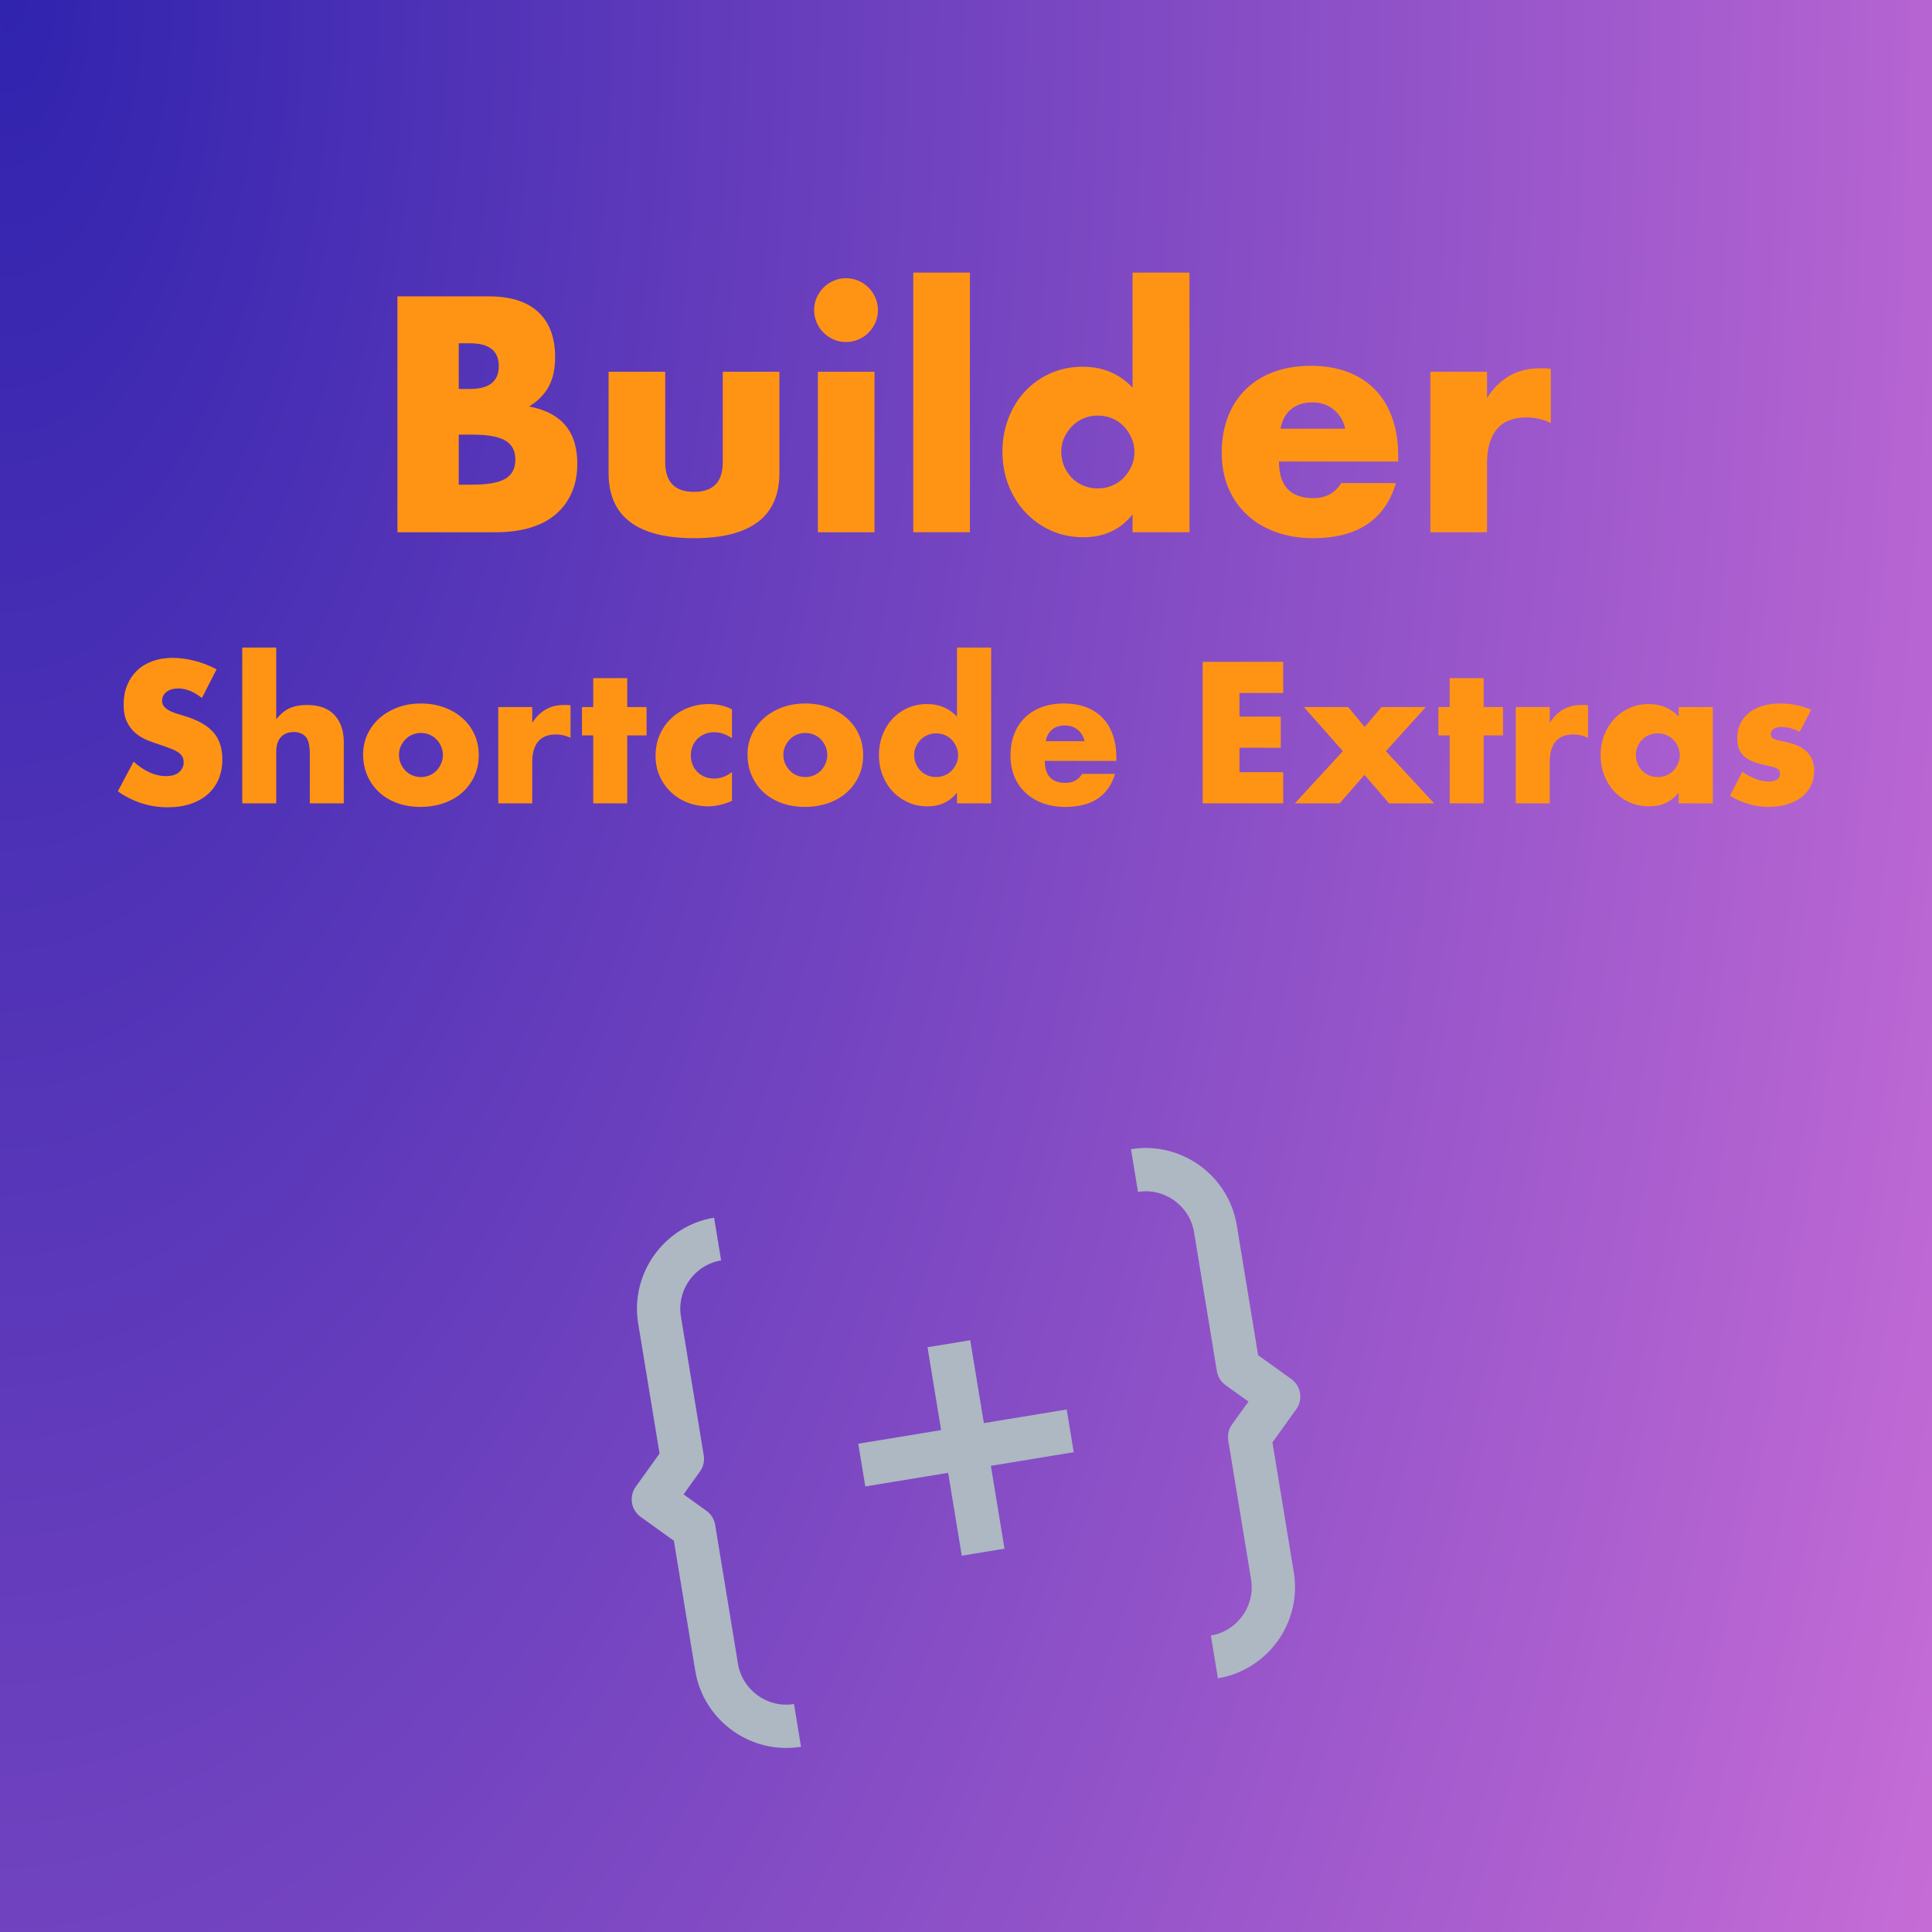
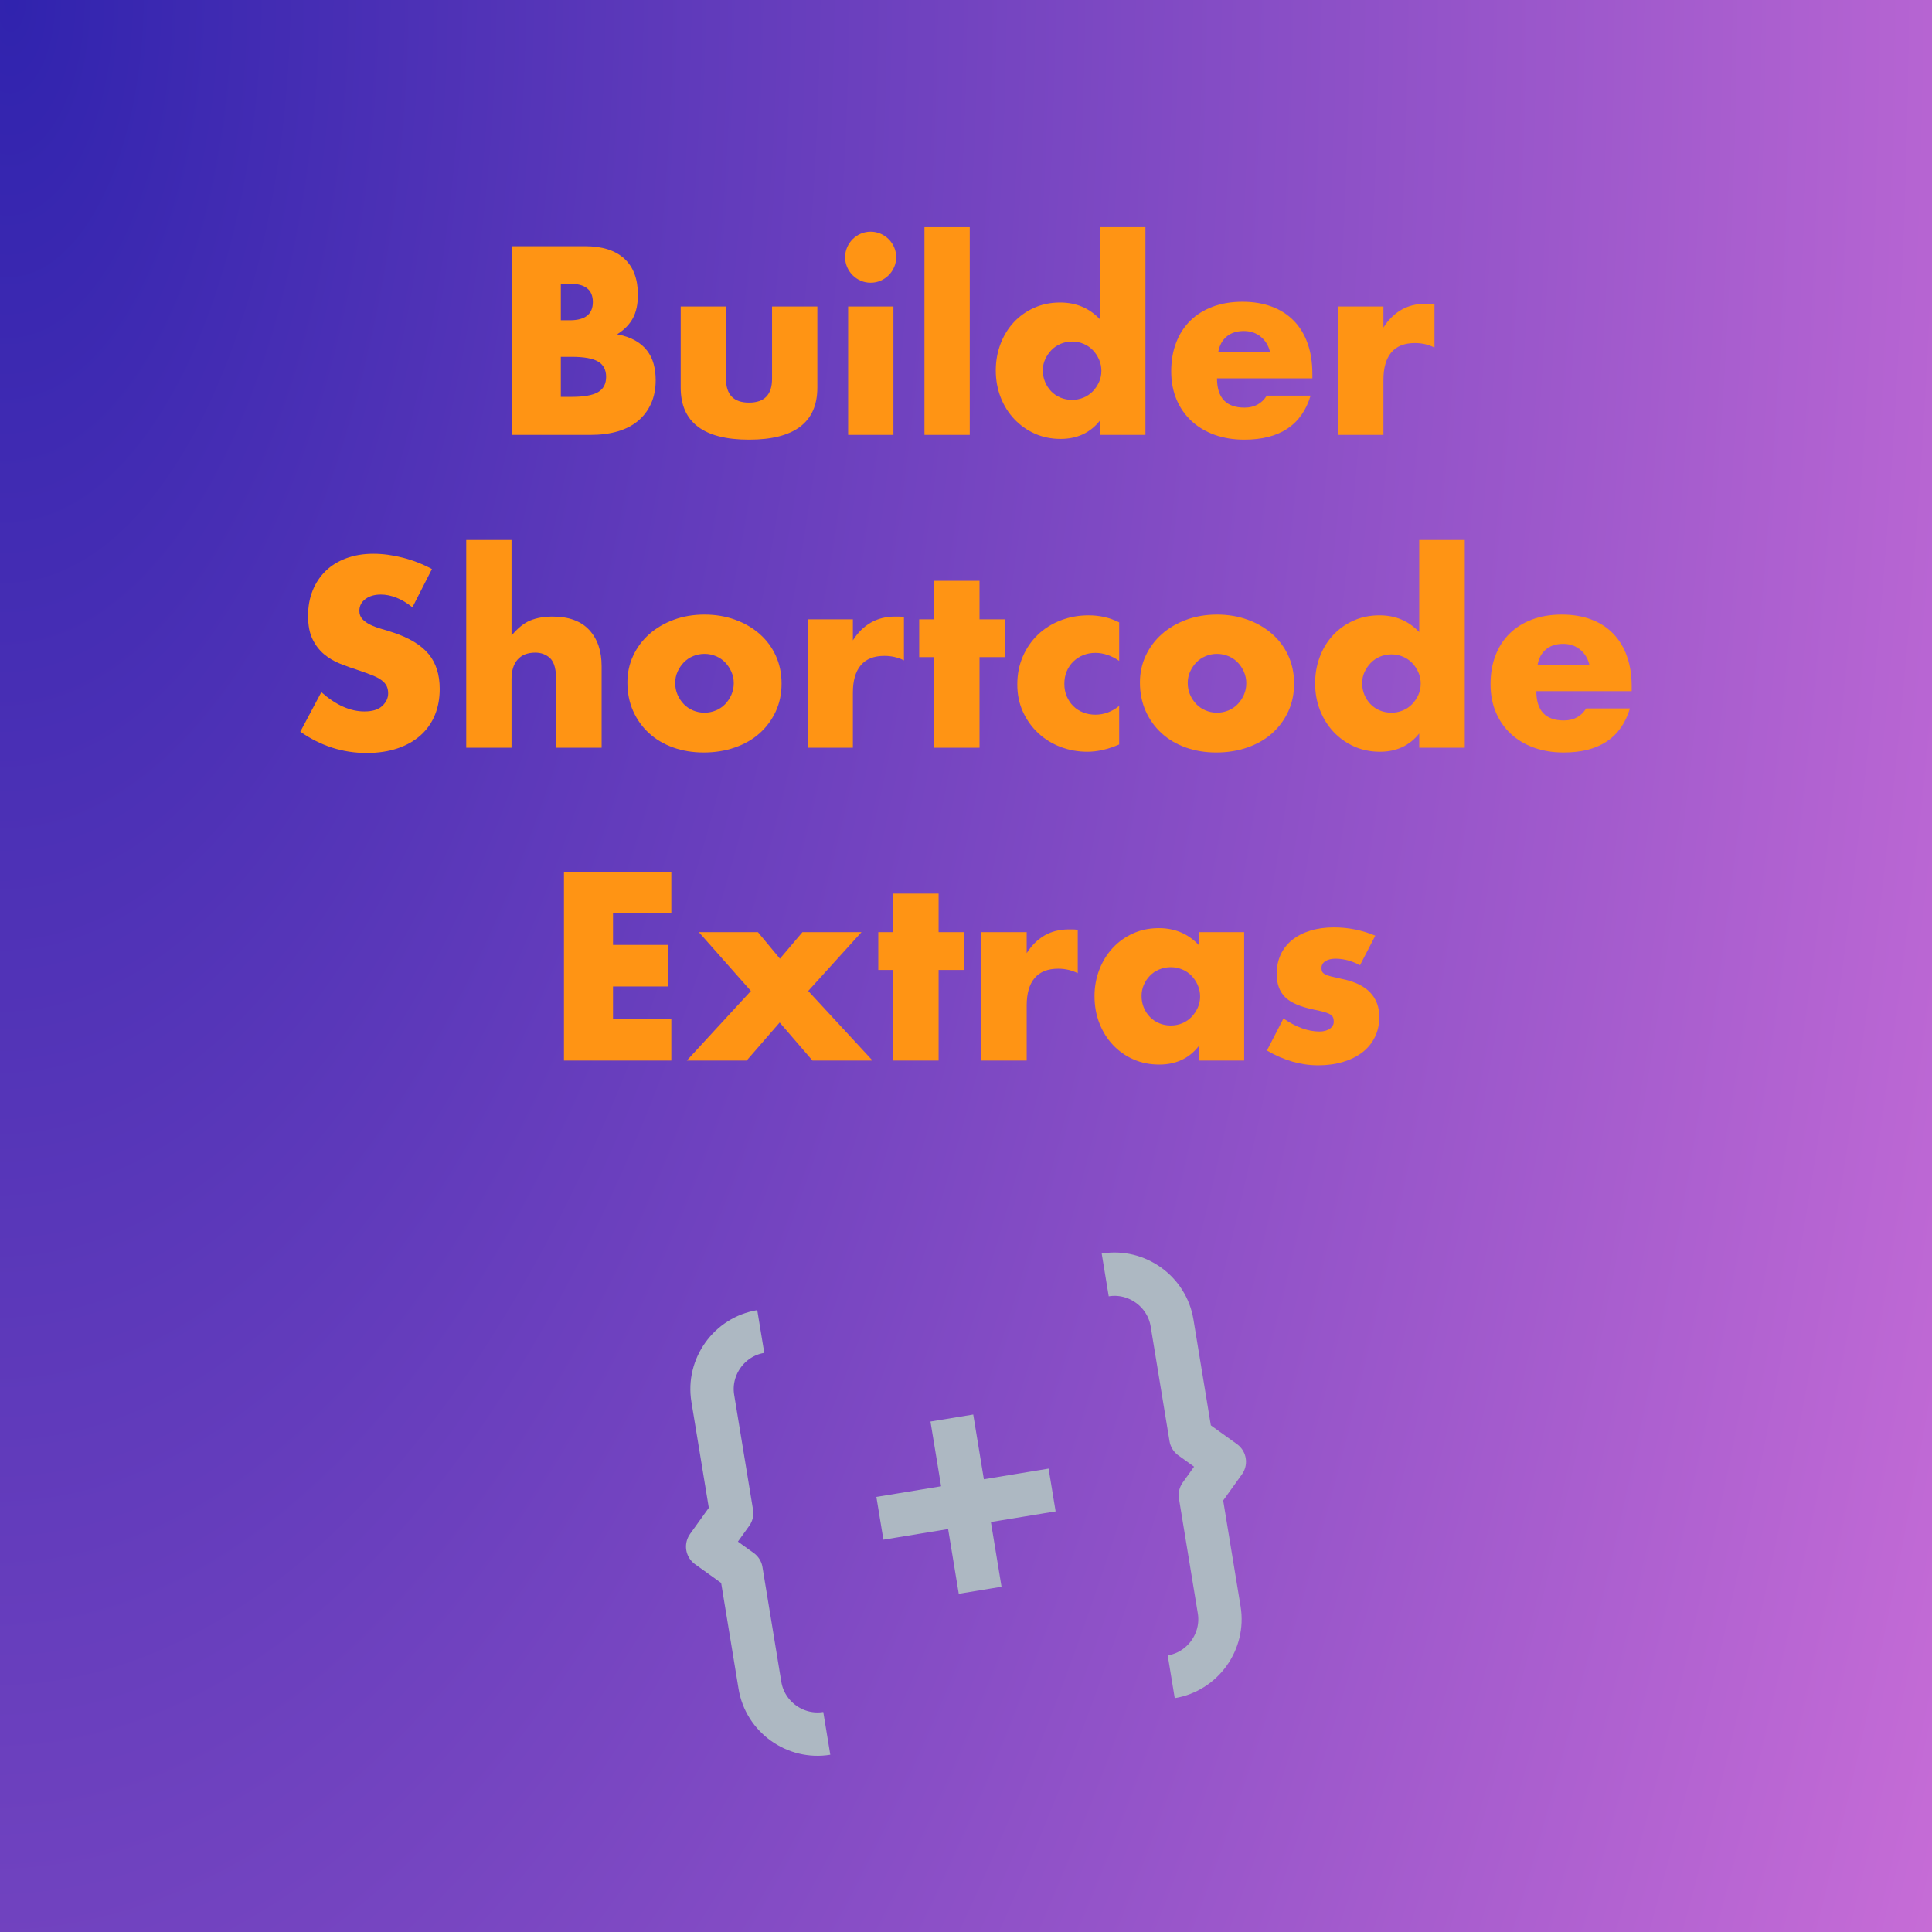
<svg xmlns="http://www.w3.org/2000/svg" clip-rule="evenodd" fill-rule="evenodd" stroke-linejoin="round" stroke-miterlimit="2" viewBox="0 0 772 772">
  <radialGradient id="a" cx="0" cy="0" gradientTransform="matrix(1574.88 -779.72 -779.72 -1574.88 0 772)" gradientUnits="userSpaceOnUse" r="1">
    <stop offset="0" stop-color="#3023ae" />
    <stop offset="1" stop-color="#c86dd7" />
  </radialGradient>
  <path d="m0 0h1544v772h-1544z" fill="url(#a)" transform="matrix(.5 -0 0 -1 0 772)" />
-   <g fill="#ff9414" fill-rule="nonzero" transform="translate(-340.265 -105.329)">
-     <path d="m523.577 299h5.375c6.167 0 10.584-.792 13.25-2.375 2.667-1.583 4-4.125 4-7.625s-1.333-6.042-4-7.625c-2.666-1.583-7.083-2.375-13.25-2.375h-5.375zm0-38.25h4.5c7.667 0 11.5-3.042 11.5-9.125s-3.833-9.125-11.5-9.125h-4.5zm-24.5-37h36.5c8.667 0 15.25 2.083 19.75 6.25s6.75 10.167 6.75 18c0 4.75-.854 8.687-2.562 11.812s-4.313 5.771-7.813 7.938c3.5.667 6.48 1.687 8.938 3.062s4.458 3.063 6 5.063 2.646 4.25 3.312 6.75c.667 2.5 1 5.167 1 8 0 4.417-.77 8.333-2.312 11.75s-3.708 6.292-6.5 8.625-6.188 4.083-10.188 5.25-8.5 1.75-13.5 1.75h-39.375z" />
-     <path d="m606.077 253.875v36.125c0 7.917 3.834 11.875 11.5 11.875 7.667 0 11.5-3.958 11.5-11.875v-36.125h22.625v40.5c0 8.667-2.854 15.167-8.562 19.5s-14.229 6.5-25.563 6.5c-11.333 0-19.854-2.167-25.562-6.5s-8.563-10.833-8.563-19.5v-40.5z" />
-     <path d="m689.702 253.875v64.125h-22.625v-64.125zm-24.125-24.625c0-1.75.334-3.396 1-4.938.667-1.541 1.584-2.895 2.75-4.062 1.167-1.167 2.521-2.083 4.063-2.75s3.187-1 4.937-1 3.396.333 4.938 1 2.896 1.583 4.062 2.75c1.167 1.167 2.084 2.521 2.75 4.062.667 1.542 1 3.188 1 4.938s-.333 3.396-1 4.937c-.666 1.542-1.583 2.896-2.75 4.063-1.166 1.167-2.52 2.083-4.062 2.75s-3.188 1-4.938 1-3.395-.333-4.937-1-2.896-1.583-4.063-2.75c-1.166-1.167-2.083-2.521-2.75-4.063-.666-1.541-1-3.187-1-4.937z" />
-     <path d="m705.202 214.25h22.625v103.75h-22.625z" />
-     <path d="m764.327 285.75c0 2.083.375 4.021 1.125 5.812.75 1.792 1.771 3.355 3.063 4.688s2.833 2.375 4.625 3.125 3.729 1.125 5.812 1.125c2 0 3.896-.375 5.688-1.125s3.333-1.792 4.625-3.125 2.333-2.875 3.125-4.625 1.187-3.625 1.187-5.625-.395-3.896-1.187-5.688c-.792-1.791-1.833-3.354-3.125-4.687s-2.833-2.375-4.625-3.125-3.688-1.125-5.688-1.125-3.895.375-5.687 1.125-3.333 1.792-4.625 3.125-2.333 2.854-3.125 4.562c-.792 1.709-1.188 3.563-1.188 5.563zm28.5-71.5h22.75v103.75h-22.75v-7.125c-4.833 6.083-11.375 9.125-19.625 9.125-4.666 0-8.958-.875-12.875-2.625-3.916-1.75-7.333-4.167-10.25-7.25-2.916-3.083-5.187-6.708-6.812-10.875s-2.438-8.667-2.438-13.5c0-4.583.771-8.938 2.313-13.063s3.729-7.729 6.562-10.812c2.834-3.083 6.23-5.521 10.188-7.313 3.958-1.791 8.312-2.687 13.062-2.687 8 0 14.625 2.792 19.875 8.375z" />
-     <path d="m877.827 276.625c-.75-3.167-2.291-5.708-4.625-7.625-2.333-1.917-5.166-2.875-8.5-2.875-3.5 0-6.354.917-8.562 2.75s-3.604 4.417-4.188 7.75zm-26.5 13.125c0 9.75 4.584 14.625 13.75 14.625 4.917 0 8.625-2 11.125-6h21.875c-4.416 14.667-15.458 22-33.125 22-5.416 0-10.375-.813-14.875-2.438s-8.354-3.937-11.562-6.937-5.688-6.583-7.438-10.75-2.625-8.833-2.625-14c0-5.333.834-10.146 2.5-14.438 1.667-4.291 4.042-7.937 7.125-10.937 3.084-3 6.813-5.313 11.188-6.938s9.312-2.437 14.812-2.437c5.417 0 10.292.812 14.625 2.437 4.334 1.625 8 3.98 11 7.063s5.292 6.854 6.875 11.312c1.584 4.459 2.375 9.48 2.375 15.063v2.375z" />
-     <path d="m911.827 253.875h22.625v10.5c2.417-3.833 5.375-6.771 8.875-8.813 3.5-2.041 7.584-3.062 12.25-3.062h1.938c.708 0 1.521.083 2.437.25v21.625c-3-1.5-6.25-2.25-9.75-2.25-5.25 0-9.187 1.562-11.812 4.687s-3.938 7.688-3.938 13.688v27.5h-22.625z" />
-     <path d="m420.94 384.258c-1.6-1.3-3.2-2.262-4.8-2.887s-3.15-.938-4.65-.938c-1.9 0-3.45.45-4.65 1.35s-1.8 2.075-1.8 3.525c0 1 .3 1.825.9 2.475s1.387 1.213 2.362 1.688 2.075.887 3.3 1.237 2.438.725 3.638 1.125c4.8 1.6 8.312 3.738 10.537 6.413s3.338 6.162 3.338 10.462c0 2.9-.488 5.525-1.463 7.875s-2.4 4.363-4.275 6.038-4.175 2.975-6.9 3.9-5.812 1.387-9.262 1.387c-7.15 0-13.775-2.125-19.875-6.375l6.3-11.85c2.2 1.95 4.375 3.4 6.525 4.35s4.275 1.425 6.375 1.425c2.4 0 4.187-.55 5.362-1.65s1.763-2.35 1.763-3.75c0-.85-.15-1.587-.45-2.212s-.8-1.2-1.5-1.725-1.613-1.013-2.738-1.463-2.487-.95-4.087-1.5c-1.9-.6-3.763-1.262-5.588-1.987s-3.45-1.688-4.875-2.888-2.575-2.712-3.45-4.537-1.312-4.138-1.312-6.938.462-5.337 1.387-7.612 2.225-4.225 3.9-5.85 3.725-2.888 6.15-3.788 5.138-1.35 8.138-1.35c2.8 0 5.725.388 8.775 1.163s5.975 1.912 8.775 3.412z" />
-     <path d="m437.065 364.083h13.575v28.65c1.85-2.25 3.725-3.762 5.625-4.537s4.125-1.163 6.675-1.163c4.85 0 8.512 1.338 10.987 4.013s3.713 6.287 3.713 10.837v24.45h-13.575v-19.425c0-1.95-.15-3.525-.45-4.725s-.8-2.125-1.5-2.775c-1.2-1.05-2.65-1.575-4.35-1.575-2.3 0-4.063.688-5.288 2.063s-1.837 3.337-1.837 5.887v20.55h-13.575z" />
-     <path d="m499.69 406.908c0 1.3.237 2.488.712 3.563s1.1 2.012 1.875 2.812 1.7 1.425 2.775 1.875 2.213.675 3.413.675 2.337-.225 3.412-.675 2-1.075 2.775-1.875 1.4-1.737 1.875-2.812.713-2.238.713-3.488c0-1.2-.238-2.337-.713-3.412s-1.1-2.013-1.875-2.813-1.7-1.425-2.775-1.875-2.212-.675-3.412-.675-2.338.225-3.413.675-2 1.075-2.775 1.875-1.4 1.725-1.875 2.775-.712 2.175-.712 3.375zm-14.325-.15c0-2.85.575-5.512 1.725-7.987s2.75-4.625 4.8-6.45 4.487-3.263 7.312-4.313 5.913-1.575 9.263-1.575c3.3 0 6.362.513 9.187 1.538s5.275 2.45 7.35 4.275 3.688 4 4.838 6.525 1.725 5.312 1.725 8.362-.588 5.838-1.763 8.363-2.787 4.7-4.837 6.525-4.513 3.237-7.388 4.237-5.987 1.5-9.337 1.5c-3.3 0-6.35-.5-9.15-1.5s-5.213-2.425-7.238-4.275-3.612-4.062-4.762-6.637-1.725-5.438-1.725-8.588z" />
-     <path d="m539.365 387.858h13.575v6.3c1.45-2.3 3.225-4.062 5.325-5.287s4.55-1.838 7.35-1.838h1.162c.425 0 .913.05 1.463.15v12.975c-1.8-.9-3.75-1.35-5.85-1.35-3.15 0-5.513.938-7.088 2.813s-2.362 4.612-2.362 8.212v16.5h-13.575z" />
-     <path d="m590.89 399.183v27.15h-13.575v-27.15h-4.5v-11.325h4.5v-11.55h13.575v11.55h7.725v11.325z" />
-     <path d="m632.74 400.308c-2.35-1.6-4.725-2.4-7.125-2.4-1.3 0-2.513.225-3.638.675s-2.112 1.088-2.962 1.913-1.513 1.8-1.988 2.925-.712 2.387-.712 3.787c0 1.35.237 2.588.712 3.713s1.125 2.1 1.95 2.925 1.813 1.462 2.963 1.912 2.375.675 3.675.675c2.55 0 4.925-.875 7.125-2.625v11.55c-3.35 1.45-6.525 2.175-9.525 2.175-2.8 0-5.463-.475-7.988-1.425s-4.75-2.312-6.675-4.087-3.462-3.9-4.612-6.375-1.725-5.238-1.725-8.288.55-5.837 1.65-8.362 2.6-4.7 4.5-6.525 4.162-3.25 6.787-4.275 5.438-1.538 8.438-1.538c3.3 0 6.35.7 9.15 2.1z" />
-     <path d="m653.29 406.908c0 1.3.237 2.488.712 3.563s1.1 2.012 1.875 2.812 1.7 1.425 2.775 1.875 2.213.675 3.413.675 2.337-.225 3.412-.675 2-1.075 2.775-1.875 1.4-1.737 1.875-2.812.713-2.238.713-3.488c0-1.2-.238-2.337-.713-3.412s-1.1-2.013-1.875-2.813-1.7-1.425-2.775-1.875-2.212-.675-3.412-.675-2.338.225-3.413.675-2 1.075-2.775 1.875-1.4 1.725-1.875 2.775-.712 2.175-.712 3.375zm-14.325-.15c0-2.85.575-5.512 1.725-7.987s2.75-4.625 4.8-6.45 4.487-3.263 7.312-4.313 5.913-1.575 9.263-1.575c3.3 0 6.362.513 9.187 1.538s5.275 2.45 7.35 4.275 3.688 4 4.838 6.525 1.725 5.312 1.725 8.362-.588 5.838-1.763 8.363-2.787 4.7-4.837 6.525-4.513 3.237-7.388 4.237-5.987 1.5-9.337 1.5c-3.3 0-6.35-.5-9.15-1.5s-5.213-2.425-7.238-4.275-3.612-4.062-4.762-6.637-1.725-5.438-1.725-8.588z" />
-     <path d="m705.565 406.983c0 1.25.225 2.413.675 3.488s1.062 2.012 1.837 2.812 1.7 1.425 2.775 1.875 2.238.675 3.488.675c1.2 0 2.337-.225 3.412-.675s2-1.075 2.775-1.875 1.4-1.725 1.875-2.775.713-2.175.713-3.375-.238-2.337-.713-3.412-1.1-2.013-1.875-2.813-1.7-1.425-2.775-1.875-2.212-.675-3.412-.675-2.338.225-3.413.675-2 1.075-2.775 1.875-1.4 1.713-1.875 2.738-.712 2.137-.712 3.337zm17.1-42.9h13.65v62.25h-13.65v-4.275c-2.9 3.65-6.825 5.475-11.775 5.475-2.8 0-5.375-.525-7.725-1.575s-4.4-2.5-6.15-4.35-3.113-4.025-4.088-6.525-1.462-5.2-1.462-8.1c0-2.75.462-5.362 1.387-7.837s2.238-4.638 3.938-6.488 3.737-3.312 6.112-4.387 4.988-1.613 7.838-1.613c4.8 0 8.775 1.675 11.925 5.025z" />
-     <path d="m773.665 401.508c-.45-1.9-1.375-3.425-2.775-4.575s-3.1-1.725-5.1-1.725c-2.1 0-3.813.55-5.138 1.65s-2.162 2.65-2.512 4.65zm-15.9 7.875c0 5.85 2.75 8.775 8.25 8.775 2.95 0 5.175-1.2 6.675-3.6h13.125c-2.65 8.8-9.275 13.2-19.875 13.2-3.25 0-6.225-.487-8.925-1.462s-5.013-2.363-6.938-4.163-3.412-3.95-4.462-6.45-1.575-5.3-1.575-8.4c0-3.2.5-6.087 1.5-8.662s2.425-4.763 4.275-6.563 4.087-3.187 6.712-4.162 5.588-1.463 8.888-1.463c3.25 0 6.175.488 8.775 1.463s4.8 2.387 6.6 4.237 3.175 4.113 4.125 6.788 1.425 5.687 1.425 9.037v1.425z" />
-     <path d="m853.015 382.233h-17.475v9.45h16.5v12.45h-16.5v9.75h17.475v12.45h-32.175v-56.55h32.175z" />
-     <path d="m876.865 405.483-15.6-17.625h17.7l6.6 7.95 6.75-7.95h17.7l-15.975 17.625 19.275 20.85h-18l-9.825-11.4-9.9 11.4h-17.925z" />
-     <path d="m933.115 399.183v27.15h-13.575v-27.15h-4.5v-11.325h4.5v-11.55h13.575v11.55h7.725v11.325z" />
-     <path d="m945.94 387.858h13.575v6.3c1.45-2.3 3.225-4.062 5.325-5.287s4.55-1.838 7.35-1.838h1.162c.425 0 .913.05 1.463.15v12.975c-1.8-.9-3.75-1.35-5.85-1.35-3.15 0-5.513.938-7.088 2.813s-2.362 4.612-2.362 8.212v16.5h-13.575z" />
-     <path d="m993.94 406.983c0 1.25.225 2.413.675 3.488s1.062 2.012 1.837 2.812 1.7 1.425 2.775 1.875c1.073.45 2.243.675 3.493.675 1.2 0 2.33-.225 3.41-.675 1.07-.45 2-1.075 2.77-1.875.78-.8 1.4-1.725 1.88-2.775.47-1.05.71-2.175.71-3.375s-.24-2.337-.71-3.412c-.48-1.075-1.1-2.013-1.88-2.813-.77-.8-1.7-1.425-2.77-1.875-1.08-.45-2.21-.675-3.41-.675-1.25 0-2.42.225-3.493.675-1.075.45-2 1.075-2.775 1.875s-1.387 1.713-1.837 2.738-.675 2.137-.675 3.337zm17.1-19.125h13.65v38.475h-13.65v-4.275c-2.9 3.65-6.82 5.475-11.775 5.475-2.8 0-5.375-.512-7.725-1.537s-4.4-2.463-6.15-4.313-3.113-4.025-4.088-6.525-1.462-5.225-1.462-8.175c0-2.75.475-5.362 1.425-7.837s2.275-4.638 3.975-6.488 3.725-3.312 6.075-4.387 4.95-1.613 7.8-1.613c4.805 0 8.775 1.675 11.925 5.025z" />
-     <path d="m1059.41 397.758c-2.5-1.3-4.95-1.95-7.34-1.95-1.25 0-2.27.25-3.04.75-.78.5-1.16 1.175-1.16 2.025 0 .45.06.813.18 1.088.13.275.4.537.83.787.42.25 1.05.475 1.87.675.83.2 1.91.45 3.27.75 3.75.75 6.55 2.088 8.39 4.013 1.86 1.925 2.78 4.387 2.78 7.387 0 2.25-.45 4.275-1.35 6.075s-2.15 3.313-3.75 4.538-3.52 2.175-5.77 2.85-4.73 1.012-7.43 1.012c-5.2 0-10.32-1.475-15.37-4.425l4.94-9.6c3.81 2.6 7.41 3.9 10.81 3.9 1.25 0 2.27-.275 3.07-.825s1.2-1.25 1.2-2.1c0-.5-.06-.912-.19-1.237-.12-.325-.39-.625-.78-.9-.41-.275-.99-.525-1.77-.75-.77-.225-1.78-.463-3.03-.713-4.2-.85-7.14-2.112-8.82-3.787-1.67-1.675-2.51-3.988-2.51-6.938 0-2.15.4-4.087 1.2-5.812s1.95-3.188 3.45-4.388 3.31-2.125 5.44-2.775c2.12-.65 4.49-.975 7.09-.975 4.25 0 8.37.825 12.37 2.475z" />
+   <g fill="#ff9414" fill-rule="nonzero" transform="translate(-339.902 -144.225)">
+     <path d="m564.002 302.8h4.3c4.934 0 8.467-.633 10.6-1.9 2.134-1.267 3.2-3.3 3.2-6.1s-1.066-4.833-3.2-6.1c-2.133-1.267-5.666-1.9-10.6-1.9h-4.3zm0-30.6h3.6c6.134 0 9.2-2.433 9.2-7.3s-3.066-7.3-9.2-7.3h-3.6zm-19.6-29.6h29.2c6.934 0 12.2 1.667 15.8 5s5.4 8.133 5.4 14.4c0 3.8-.683 6.95-2.05 9.45-1.366 2.5-3.45 4.617-6.25 6.35 2.8.533 5.184 1.35 7.15 2.45 1.967 1.1 3.567 2.45 4.8 4.05 1.234 1.6 2.117 3.4 2.65 5.4.534 2 .8 4.133.8 6.4 0 3.533-.616 6.667-1.85 9.4-1.233 2.733-2.966 5.033-5.2 6.9-2.233 1.867-4.95 3.267-8.15 4.2s-6.8 1.4-10.8 1.4h-31.5z" />
+     <path d="m630.002 266.7v28.9c0 6.333 3.067 9.5 9.2 9.5 6.134 0 9.2-3.167 9.2-9.5v-28.9h18.1v32.4c0 6.933-2.283 12.133-6.85 15.6-4.566 3.467-11.383 5.2-20.45 5.2-9.066 0-15.883-1.733-20.45-5.2-4.566-3.467-6.85-8.667-6.85-15.6v-32.4z" />
+     <path d="m696.902 266.7v51.3h-18.1v-51.3zm-19.3-19.7c0-1.4.267-2.717.8-3.95.534-1.233 1.267-2.317 2.2-3.25.934-.933 2.017-1.667 3.25-2.2 1.234-.533 2.55-.8 3.95-.8s2.717.267 3.95.8c1.234.533 2.317 1.267 3.25 2.2.934.933 1.667 2.017 2.2 3.25.534 1.233.8 2.55.8 3.95s-.266 2.717-.8 3.95c-.533 1.233-1.266 2.317-2.2 3.25-.933.933-2.016 1.667-3.25 2.2-1.233.533-2.55.8-3.95.8s-2.716-.267-3.95-.8c-1.233-.533-2.316-1.267-3.25-2.2-.933-.933-1.666-2.017-2.2-3.25-.533-1.233-.8-2.55-.8-3.95z" />
+     <path d="m709.302 235h18.1v83h-18.1z" />
+     <path d="m756.602 292.2c0 1.667.3 3.217.9 4.65s1.417 2.683 2.45 3.75c1.034 1.067 2.267 1.9 3.7 2.5 1.434.6 2.984.9 4.65.9 1.6 0 3.117-.3 4.55-.9 1.434-.6 2.667-1.433 3.7-2.5 1.034-1.067 1.867-2.3 2.5-3.7.634-1.4.95-2.9.95-4.5s-.316-3.117-.95-4.55c-.633-1.433-1.466-2.683-2.5-3.75-1.033-1.067-2.266-1.9-3.7-2.5-1.433-.6-2.95-.9-4.55-.9s-3.116.3-4.55.9c-1.433.6-2.666 1.433-3.7 2.5-1.033 1.067-1.866 2.283-2.5 3.65-.633 1.367-.95 2.85-.95 4.45zm22.8-57.2h18.2v83h-18.2v-5.7c-3.866 4.867-9.1 7.3-15.7 7.3-3.733 0-7.166-.7-10.3-2.1-3.133-1.4-5.866-3.333-8.2-5.8-2.333-2.467-4.15-5.367-5.45-8.7s-1.95-6.933-1.95-10.8c0-3.667.617-7.15 1.85-10.45 1.234-3.3 2.984-6.183 5.25-8.65 2.267-2.467 4.984-4.417 8.15-5.85 3.167-1.433 6.65-2.15 10.45-2.15 6.4 0 11.7 2.233 15.9 6.7z" />
+     <path d="m847.402 284.9c-.6-2.533-1.833-4.567-3.7-6.1-1.866-1.533-4.133-2.3-6.8-2.3-2.8 0-5.083.733-6.85 2.2-1.766 1.467-2.883 3.533-3.35 6.2zm-21.2 10.5c0 7.8 3.667 11.7 11 11.7 3.934 0 6.9-1.6 8.9-4.8h17.5c-3.533 11.733-12.366 17.6-26.5 17.6-4.333 0-8.3-.65-11.9-1.95s-6.683-3.15-9.25-5.55c-2.566-2.4-4.55-5.267-5.95-8.6s-2.1-7.067-2.1-11.2c0-4.267.667-8.117 2-11.55 1.334-3.433 3.234-6.35 5.7-8.75 2.467-2.4 5.45-4.25 8.95-5.55s7.45-1.95 11.85-1.95c4.334 0 8.234.65 11.7 1.95 3.467 1.3 6.4 3.183 8.8 5.65s4.234 5.483 5.5 9.05c1.267 3.567 1.9 7.583 1.9 12.05v1.9z" />
+     <path d="m874.602 266.7h18.1v8.4c1.934-3.067 4.3-5.417 7.1-7.05s6.067-2.45 9.8-2.45h1.55c.567 0 1.217.067 1.95.2v17.3c-2.4-1.2-5-1.8-7.8-1.8-4.2 0-7.35 1.25-9.45 3.75s-3.15 6.15-3.15 10.95v22h-18.1z" />
+     <path d="m504.702 386.9c-2.133-1.733-4.266-3.017-6.4-3.85-2.133-.833-4.2-1.25-6.2-1.25-2.533 0-4.6.6-6.2 1.8s-2.4 2.767-2.4 4.7c0 1.333.4 2.433 1.2 3.3s1.85 1.617 3.15 2.25 2.767 1.183 4.4 1.65c1.634.467 3.25.967 4.85 1.5 6.4 2.133 11.084 4.983 14.05 8.55 2.967 3.567 4.45 8.217 4.45 13.95 0 3.867-.65 7.367-1.95 10.5s-3.2 5.817-5.7 8.05-5.566 3.967-9.2 5.2c-3.633 1.233-7.75 1.85-12.35 1.85-9.533 0-18.366-2.833-26.5-8.5l8.4-15.8c2.934 2.6 5.834 4.533 8.7 5.8 2.867 1.267 5.7 1.9 8.5 1.9 3.2 0 5.584-.733 7.15-2.2 1.567-1.467 2.35-3.133 2.35-5 0-1.133-.2-2.117-.6-2.95s-1.066-1.6-2-2.3c-.933-.7-2.15-1.35-3.65-1.95s-3.316-1.267-5.45-2c-2.533-.8-5.016-1.683-7.45-2.65-2.433-.967-4.6-2.25-6.5-3.85s-3.433-3.617-4.6-6.05c-1.166-2.433-1.75-5.517-1.75-9.25s.617-7.117 1.85-10.15c1.234-3.033 2.967-5.633 5.2-7.8 2.234-2.167 4.967-3.85 8.2-5.05 3.234-1.2 6.85-1.8 10.85-1.8 3.734 0 7.634.517 11.7 1.55 4.067 1.033 7.967 2.55 11.7 4.55z" />
+     <path d="m526.202 360h18.1v38.2c2.467-3 4.967-5.017 7.5-6.05 2.534-1.033 5.5-1.55 8.9-1.55 6.467 0 11.35 1.783 14.65 5.35s4.95 8.383 4.95 14.45v32.6h-18.1v-25.9c0-2.6-.2-4.7-.6-6.3s-1.066-2.833-2-3.7c-1.6-1.4-3.533-2.1-5.8-2.1-3.066 0-5.416.917-7.05 2.75-1.633 1.833-2.45 4.45-2.45 7.85v27.4h-18.1z" />
+     <path d="m609.702 417.1c0 1.733.317 3.317.95 4.75.634 1.433 1.467 2.683 2.5 3.75 1.034 1.067 2.267 1.9 3.7 2.5 1.434.6 2.95.9 4.55.9s3.117-.3 4.55-.9c1.434-.6 2.667-1.433 3.7-2.5 1.034-1.067 1.867-2.317 2.5-3.75.634-1.433.95-2.983.95-4.65 0-1.6-.316-3.117-.95-4.55-.633-1.433-1.466-2.683-2.5-3.75-1.033-1.067-2.266-1.9-3.7-2.5-1.433-.6-2.95-.9-4.55-.9s-3.116.3-4.55.9c-1.433.6-2.666 1.433-3.7 2.5-1.033 1.067-1.866 2.3-2.5 3.7-.633 1.4-.95 2.9-.95 4.5zm-19.1-.2c0-3.8.767-7.35 2.3-10.65 1.534-3.3 3.667-6.167 6.4-8.6 2.734-2.433 5.984-4.35 9.75-5.75 3.767-1.4 7.884-2.1 12.35-2.1 4.4 0 8.484.683 12.25 2.05 3.767 1.367 7.034 3.267 9.8 5.7 2.767 2.433 4.917 5.333 6.45 8.7 1.534 3.367 2.3 7.083 2.3 11.15s-.783 7.783-2.35 11.15c-1.566 3.367-3.716 6.267-6.45 8.7-2.733 2.433-6.016 4.317-9.85 5.65-3.833 1.333-7.983 2-12.45 2-4.4 0-8.466-.667-12.2-2-3.733-1.333-6.95-3.233-9.65-5.7s-4.816-5.417-6.35-8.85c-1.533-3.433-2.3-7.25-2.3-11.45z" />
+     <path d="m662.602 391.7h18.1v8.4c1.934-3.067 4.3-5.417 7.1-7.05s6.067-2.45 9.8-2.45h1.55c.567 0 1.217.067 1.95.2v17.3c-2.4-1.2-5-1.8-7.8-1.8-4.2 0-7.35 1.25-9.45 3.75s-3.15 6.15-3.15 10.95v22h-18.1z" />
+     <path d="m731.302 406.8v36.2h-18.1v-36.2h-6v-15.1h6v-15.4h18.1v15.4h10.3v15.1z" />
+     <path d="m787.102 408.3c-3.133-2.133-6.3-3.2-9.5-3.2-1.733 0-3.35.3-4.85.9s-2.816 1.45-3.95 2.55c-1.133 1.1-2.016 2.4-2.65 3.9-.633 1.5-.95 3.183-.95 5.05 0 1.8.317 3.45.95 4.95.634 1.5 1.5 2.8 2.6 3.9s2.417 1.95 3.95 2.55c1.534.6 3.167.9 4.9.9 3.4 0 6.567-1.167 9.5-3.5v15.4c-4.466 1.933-8.7 2.9-12.7 2.9-3.733 0-7.283-.633-10.65-1.9-3.366-1.267-6.333-3.083-8.9-5.45-2.566-2.367-4.616-5.2-6.15-8.5-1.533-3.3-2.3-6.983-2.3-11.05s.734-7.783 2.2-11.15c1.467-3.367 3.467-6.267 6-8.7 2.534-2.433 5.55-4.333 9.05-5.7s7.25-2.05 11.25-2.05c4.4 0 8.467.933 12.2 2.8z" />
+     <path d="m814.502 417.1c0 1.733.317 3.317.95 4.75.634 1.433 1.467 2.683 2.5 3.75 1.034 1.067 2.267 1.9 3.7 2.5 1.434.6 2.95.9 4.55.9s3.117-.3 4.55-.9c1.434-.6 2.667-1.433 3.7-2.5 1.034-1.067 1.867-2.317 2.5-3.75.634-1.433.95-2.983.95-4.65 0-1.6-.316-3.117-.95-4.55-.633-1.433-1.466-2.683-2.5-3.75-1.033-1.067-2.266-1.9-3.7-2.5-1.433-.6-2.95-.9-4.55-.9s-3.116.3-4.55.9c-1.433.6-2.666 1.433-3.7 2.5-1.033 1.067-1.866 2.3-2.5 3.7-.633 1.4-.95 2.9-.95 4.5zm-19.1-.2c0-3.8.767-7.35 2.3-10.65 1.534-3.3 3.667-6.167 6.4-8.6 2.734-2.433 5.984-4.35 9.75-5.75 3.767-1.4 7.884-2.1 12.35-2.1 4.4 0 8.484.683 12.25 2.05 3.767 1.367 7.034 3.267 9.8 5.7 2.767 2.433 4.917 5.333 6.45 8.7 1.534 3.367 2.3 7.083 2.3 11.15s-.783 7.783-2.35 11.15c-1.566 3.367-3.716 6.267-6.45 8.7-2.733 2.433-6.016 4.317-9.85 5.65-3.833 1.333-7.983 2-12.45 2-4.4 0-8.466-.667-12.2-2-3.733-1.333-6.95-3.233-9.65-5.7s-4.816-5.417-6.35-8.85c-1.533-3.433-2.3-7.25-2.3-11.45z" />
+     <path d="m884.202 417.2c0 1.667.3 3.217.9 4.65s1.417 2.683 2.45 3.75c1.034 1.067 2.267 1.9 3.7 2.5 1.434.6 2.984.9 4.65.9 1.6 0 3.117-.3 4.55-.9 1.434-.6 2.667-1.433 3.7-2.5 1.034-1.067 1.867-2.3 2.5-3.7.634-1.4.95-2.9.95-4.5s-.316-3.117-.95-4.55c-.633-1.433-1.466-2.683-2.5-3.75-1.033-1.067-2.266-1.9-3.7-2.5-1.433-.6-2.95-.9-4.55-.9s-3.116.3-4.55.9c-1.433.6-2.666 1.433-3.7 2.5-1.033 1.067-1.866 2.283-2.5 3.65-.633 1.367-.95 2.85-.95 4.45zm22.8-57.2h18.2v83h-18.2v-5.7c-3.866 4.867-9.1 7.3-15.7 7.3-3.733 0-7.166-.7-10.3-2.1-3.133-1.4-5.866-3.333-8.2-5.8-2.333-2.467-4.15-5.367-5.45-8.7s-1.95-6.933-1.95-10.8c0-3.667.617-7.15 1.85-10.45 1.234-3.3 2.984-6.183 5.25-8.65 2.267-2.467 4.984-4.417 8.15-5.85 3.167-1.433 6.65-2.15 10.45-2.15 6.4 0 11.7 2.233 15.9 6.7z" />
+     <path d="m975.002 409.9c-.6-2.533-1.833-4.567-3.7-6.1-1.866-1.533-4.133-2.3-6.8-2.3-2.8 0-5.083.733-6.85 2.2-1.766 1.467-2.883 3.533-3.35 6.2zm-21.2 10.5c0 7.8 3.667 11.7 11 11.7 3.934 0 6.9-1.6 8.9-4.8h17.5c-3.533 11.733-12.366 17.6-26.5 17.6-4.333 0-8.3-.65-11.9-1.95s-6.683-3.15-9.25-5.55c-2.566-2.4-4.55-5.267-5.95-8.6s-2.1-7.067-2.1-11.2c0-4.267.667-8.117 2-11.55 1.334-3.433 3.234-6.35 5.7-8.75 2.467-2.4 5.45-4.25 8.95-5.55s7.45-1.95 11.85-1.95c4.334 0 8.234.65 11.7 1.95 3.467 1.3 6.4 3.183 8.8 5.65s4.234 5.483 5.5 9.05c1.267 3.567 1.9 7.583 1.9 12.05v1.9z" />
+     <path d="m608.152 509.2h-23.3v12.6h22v16.6h-22v13h23.3v16.6h-42.9v-75.4h42.9z" />
+     <path d="m639.952 540.2-20.8-23.5h23.6l8.8 10.6 9-10.6h23.6l-21.3 23.5 25.7 27.8h-24l-13.1-15.2-13.2 15.2h-23.9z" />
+     <path d="m714.952 531.8v36.2h-18.1v-36.2h-6v-15.1h6v-15.4h18.1v15.4h10.3v15.1z" />
+     <path d="m732.052 516.7h18.1v8.4c1.934-3.067 4.3-5.417 7.1-7.05s6.067-2.45 9.8-2.45h1.55c.567 0 1.217.067 1.95.2v17.3c-2.4-1.2-5-1.8-7.8-1.8-4.2 0-7.35 1.25-9.45 3.75s-3.15 6.15-3.15 10.95v22h-18.1z" />
+     <path d="m796.052 542.2c0 1.667.3 3.217.9 4.65s1.417 2.683 2.45 3.75c1.034 1.067 2.267 1.9 3.7 2.5 1.434.6 2.984.9 4.65.9 1.6 0 3.117-.3 4.55-.9 1.434-.6 2.667-1.433 3.7-2.5 1.034-1.067 1.867-2.3 2.5-3.7.634-1.4.95-2.9.95-4.5s-.316-3.117-.95-4.55c-.633-1.433-1.466-2.683-2.5-3.75-1.033-1.067-2.266-1.9-3.7-2.5-1.433-.6-2.95-.9-4.55-.9-1.666 0-3.216.3-4.65.9-1.433.6-2.666 1.433-3.7 2.5-1.033 1.067-1.85 2.283-2.45 3.65s-.9 2.85-.9 4.45zm22.8-25.5h18.2v51.3h-18.2v-5.7c-3.866 4.867-9.1 7.3-15.7 7.3-3.733 0-7.166-.683-10.3-2.05-3.133-1.367-5.866-3.283-8.2-5.75-2.333-2.467-4.15-5.367-5.45-8.7s-1.95-6.967-1.95-10.9c0-3.667.634-7.15 1.9-10.45 1.267-3.3 3.034-6.183 5.3-8.65 2.267-2.467 4.967-4.417 8.1-5.85 3.134-1.433 6.6-2.15 10.4-2.15 6.4 0 11.7 2.233 15.9 6.7z" />
+     <path d="m883.352 529.9c-3.333-1.733-6.6-2.6-9.8-2.6-1.666 0-3.016.333-4.05 1-1.033.667-1.55 1.567-1.55 2.7 0 .6.084 1.083.25 1.45.167.367.534.717 1.1 1.05.567.333 1.4.633 2.5.9s2.55.6 4.35 1c5 1 8.734 2.783 11.2 5.35 2.467 2.567 3.7 5.85 3.7 9.85 0 3-.6 5.7-1.8 8.1s-2.866 4.417-5 6.05c-2.133 1.633-4.7 2.9-7.7 3.8s-6.3 1.35-9.9 1.35c-6.933 0-13.766-1.967-20.5-5.9l6.6-12.8c5.067 3.467 9.867 5.2 14.4 5.2 1.667 0 3.034-.367 4.1-1.1 1.067-.733 1.6-1.667 1.6-2.8 0-.667-.083-1.217-.25-1.65-.166-.433-.516-.833-1.05-1.2-.533-.367-1.316-.7-2.35-1-1.033-.3-2.383-.617-4.05-.95-5.6-1.133-9.516-2.817-11.75-5.05-2.233-2.233-3.35-5.317-3.35-9.25 0-2.867.534-5.45 1.6-7.75 1.067-2.3 2.6-4.25 4.6-5.85s4.417-2.833 7.25-3.7c2.834-.867 5.984-1.3 9.45-1.3 5.667 0 11.167 1.1 16.5 3.3z" />
  </g>
-   <path d="m9 12h6m-3-3v6m-6 4c-1.097 0-2-.903-2-2v-4l-1-1 1-1v-4c0-1.097.903-2 2-2m12 14c1.097 0 2-.903 2-2v-4l1-1-1-1v-4c0-1.097-.903-2-2-2" fill="none" stroke="#adb8c2" stroke-width="1.23" transform="matrix(13.8816 -2.28056 2.28056 13.8816 192.055 439.375)" />
+   <path d="m9 12h6m-3-3v6m-6 4c-1.097 0-2-.903-2-2v-4l-1-1 1-1v-4c0-1.097.903-2 2-2m12 14c1.097 0 2-.903 2-2v-4l1-1-1-1v-4c0-1.097-.903-2-2-2" fill="none" stroke="#adb8c2" stroke-width="1.49" transform="matrix(11.4696 -1.88431 1.88431 11.4696 225.752 486.013)" />
</svg>
